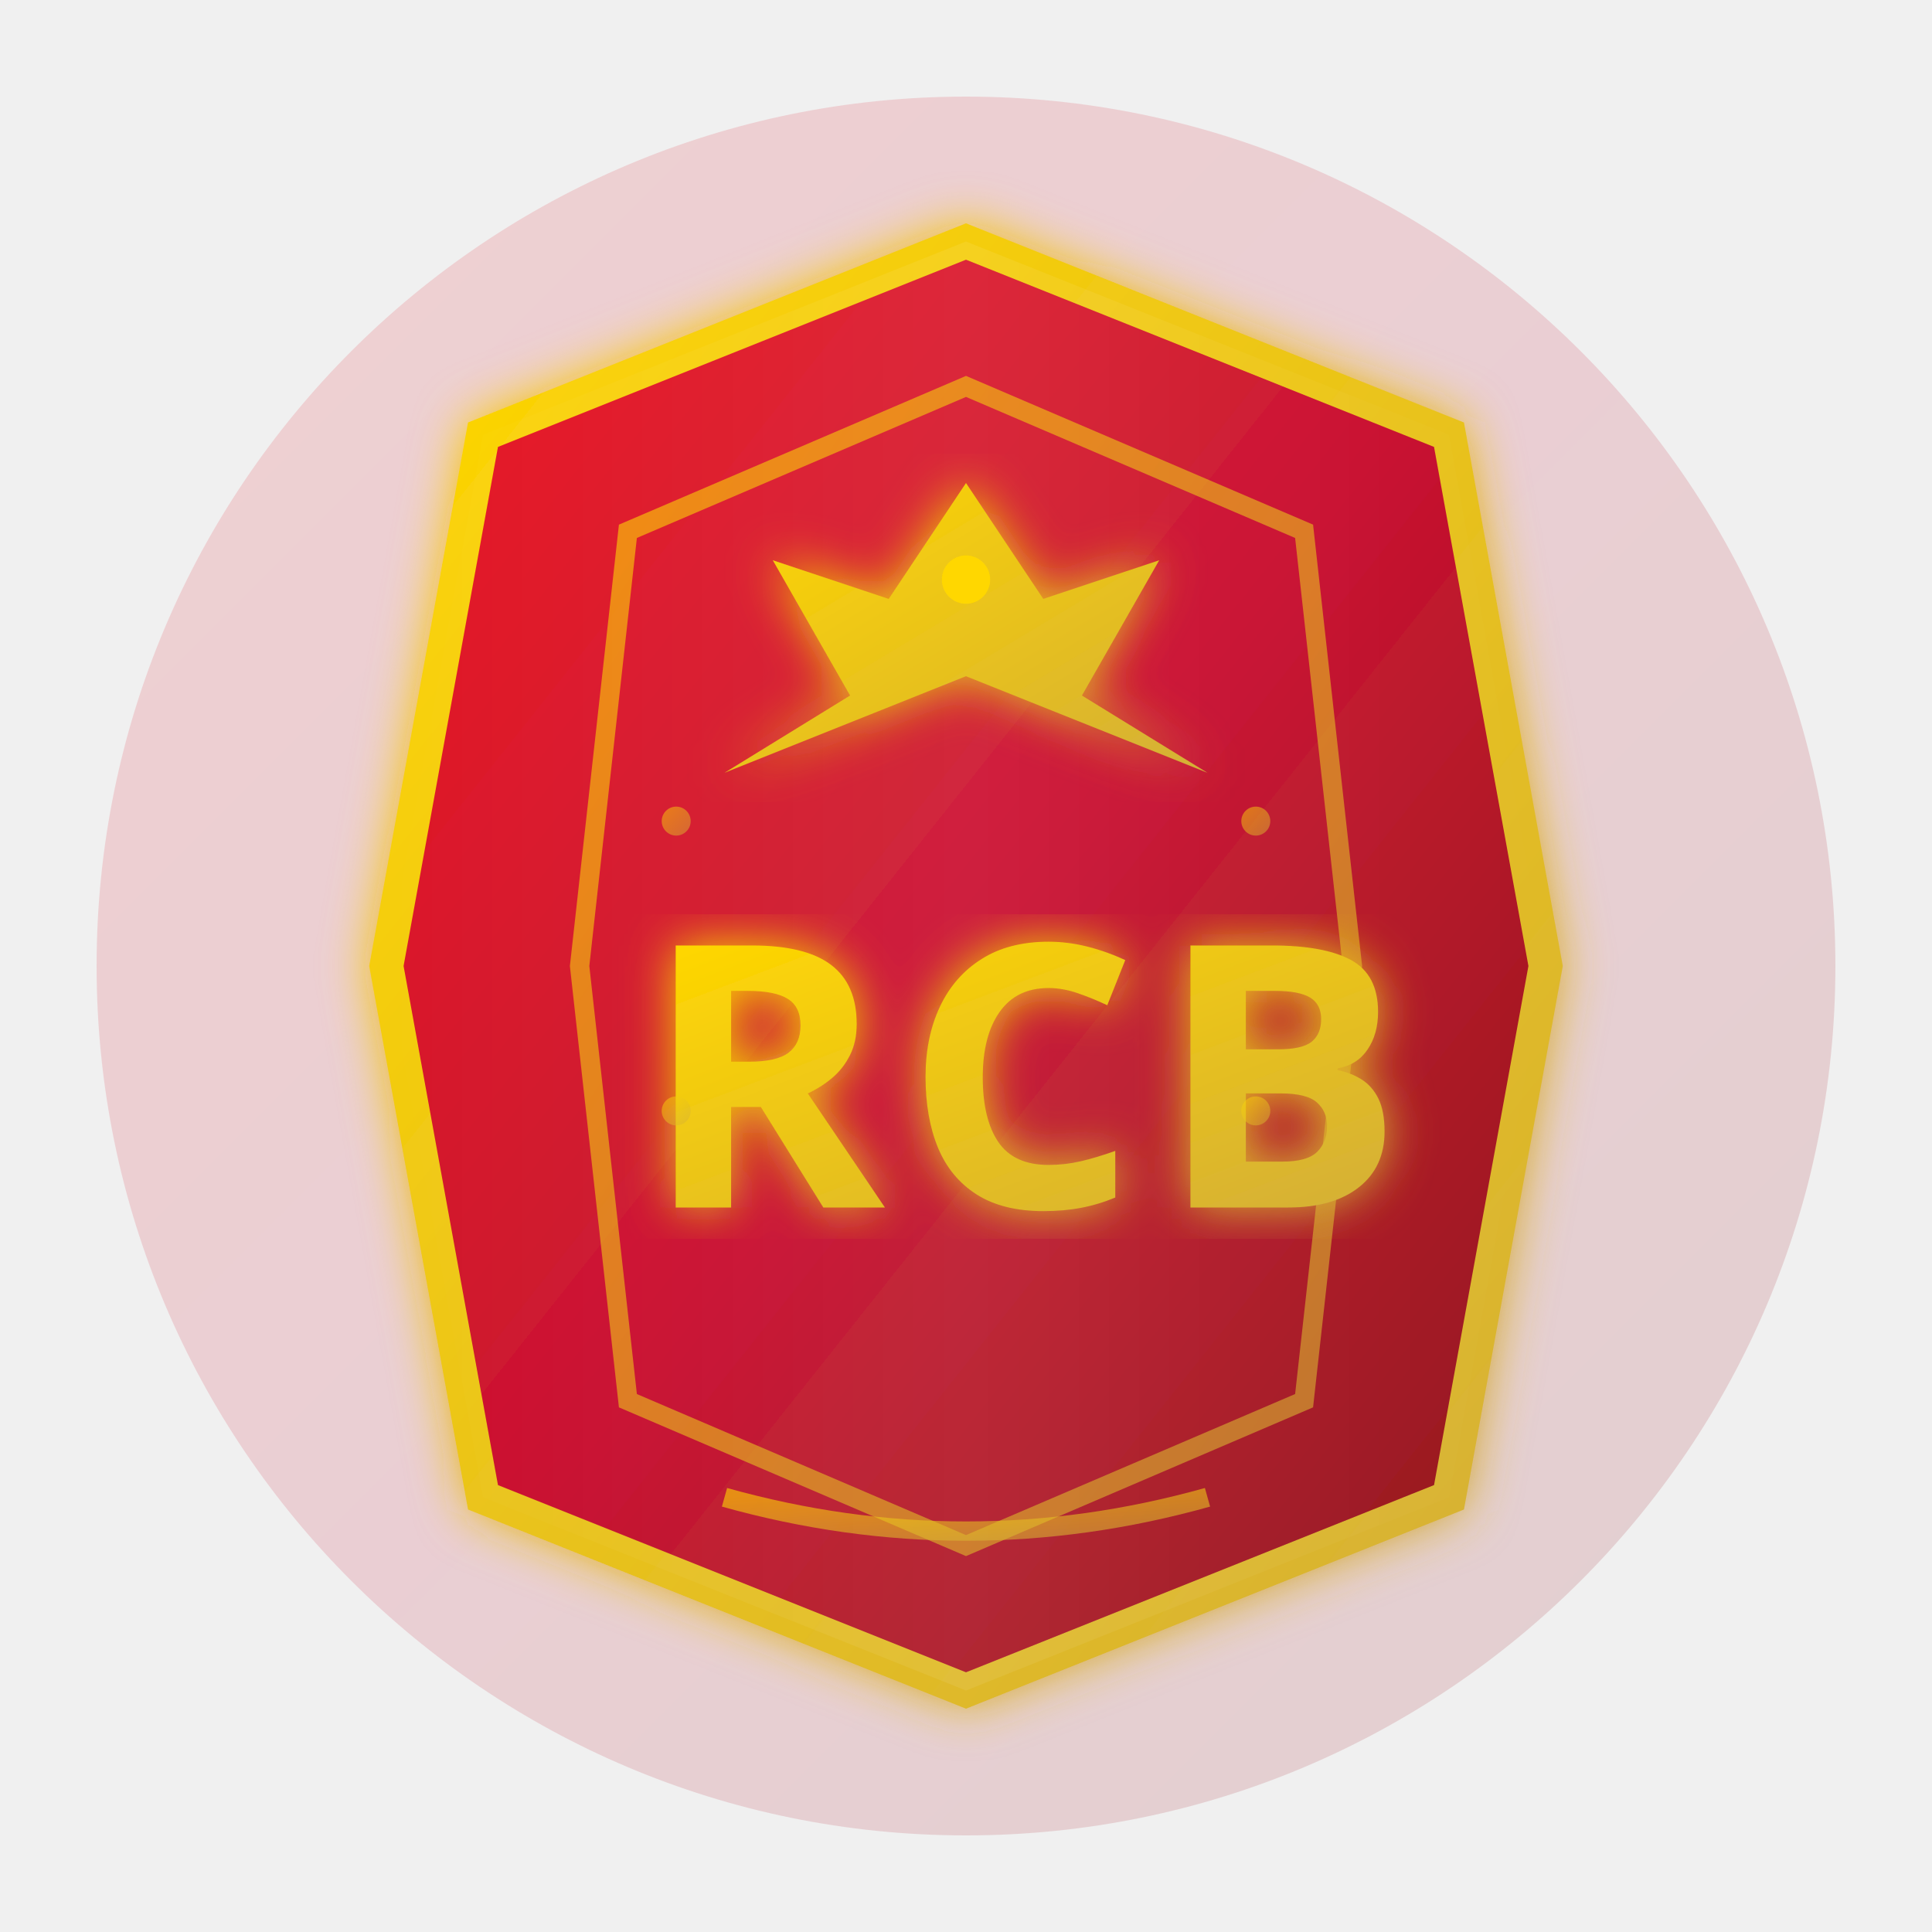
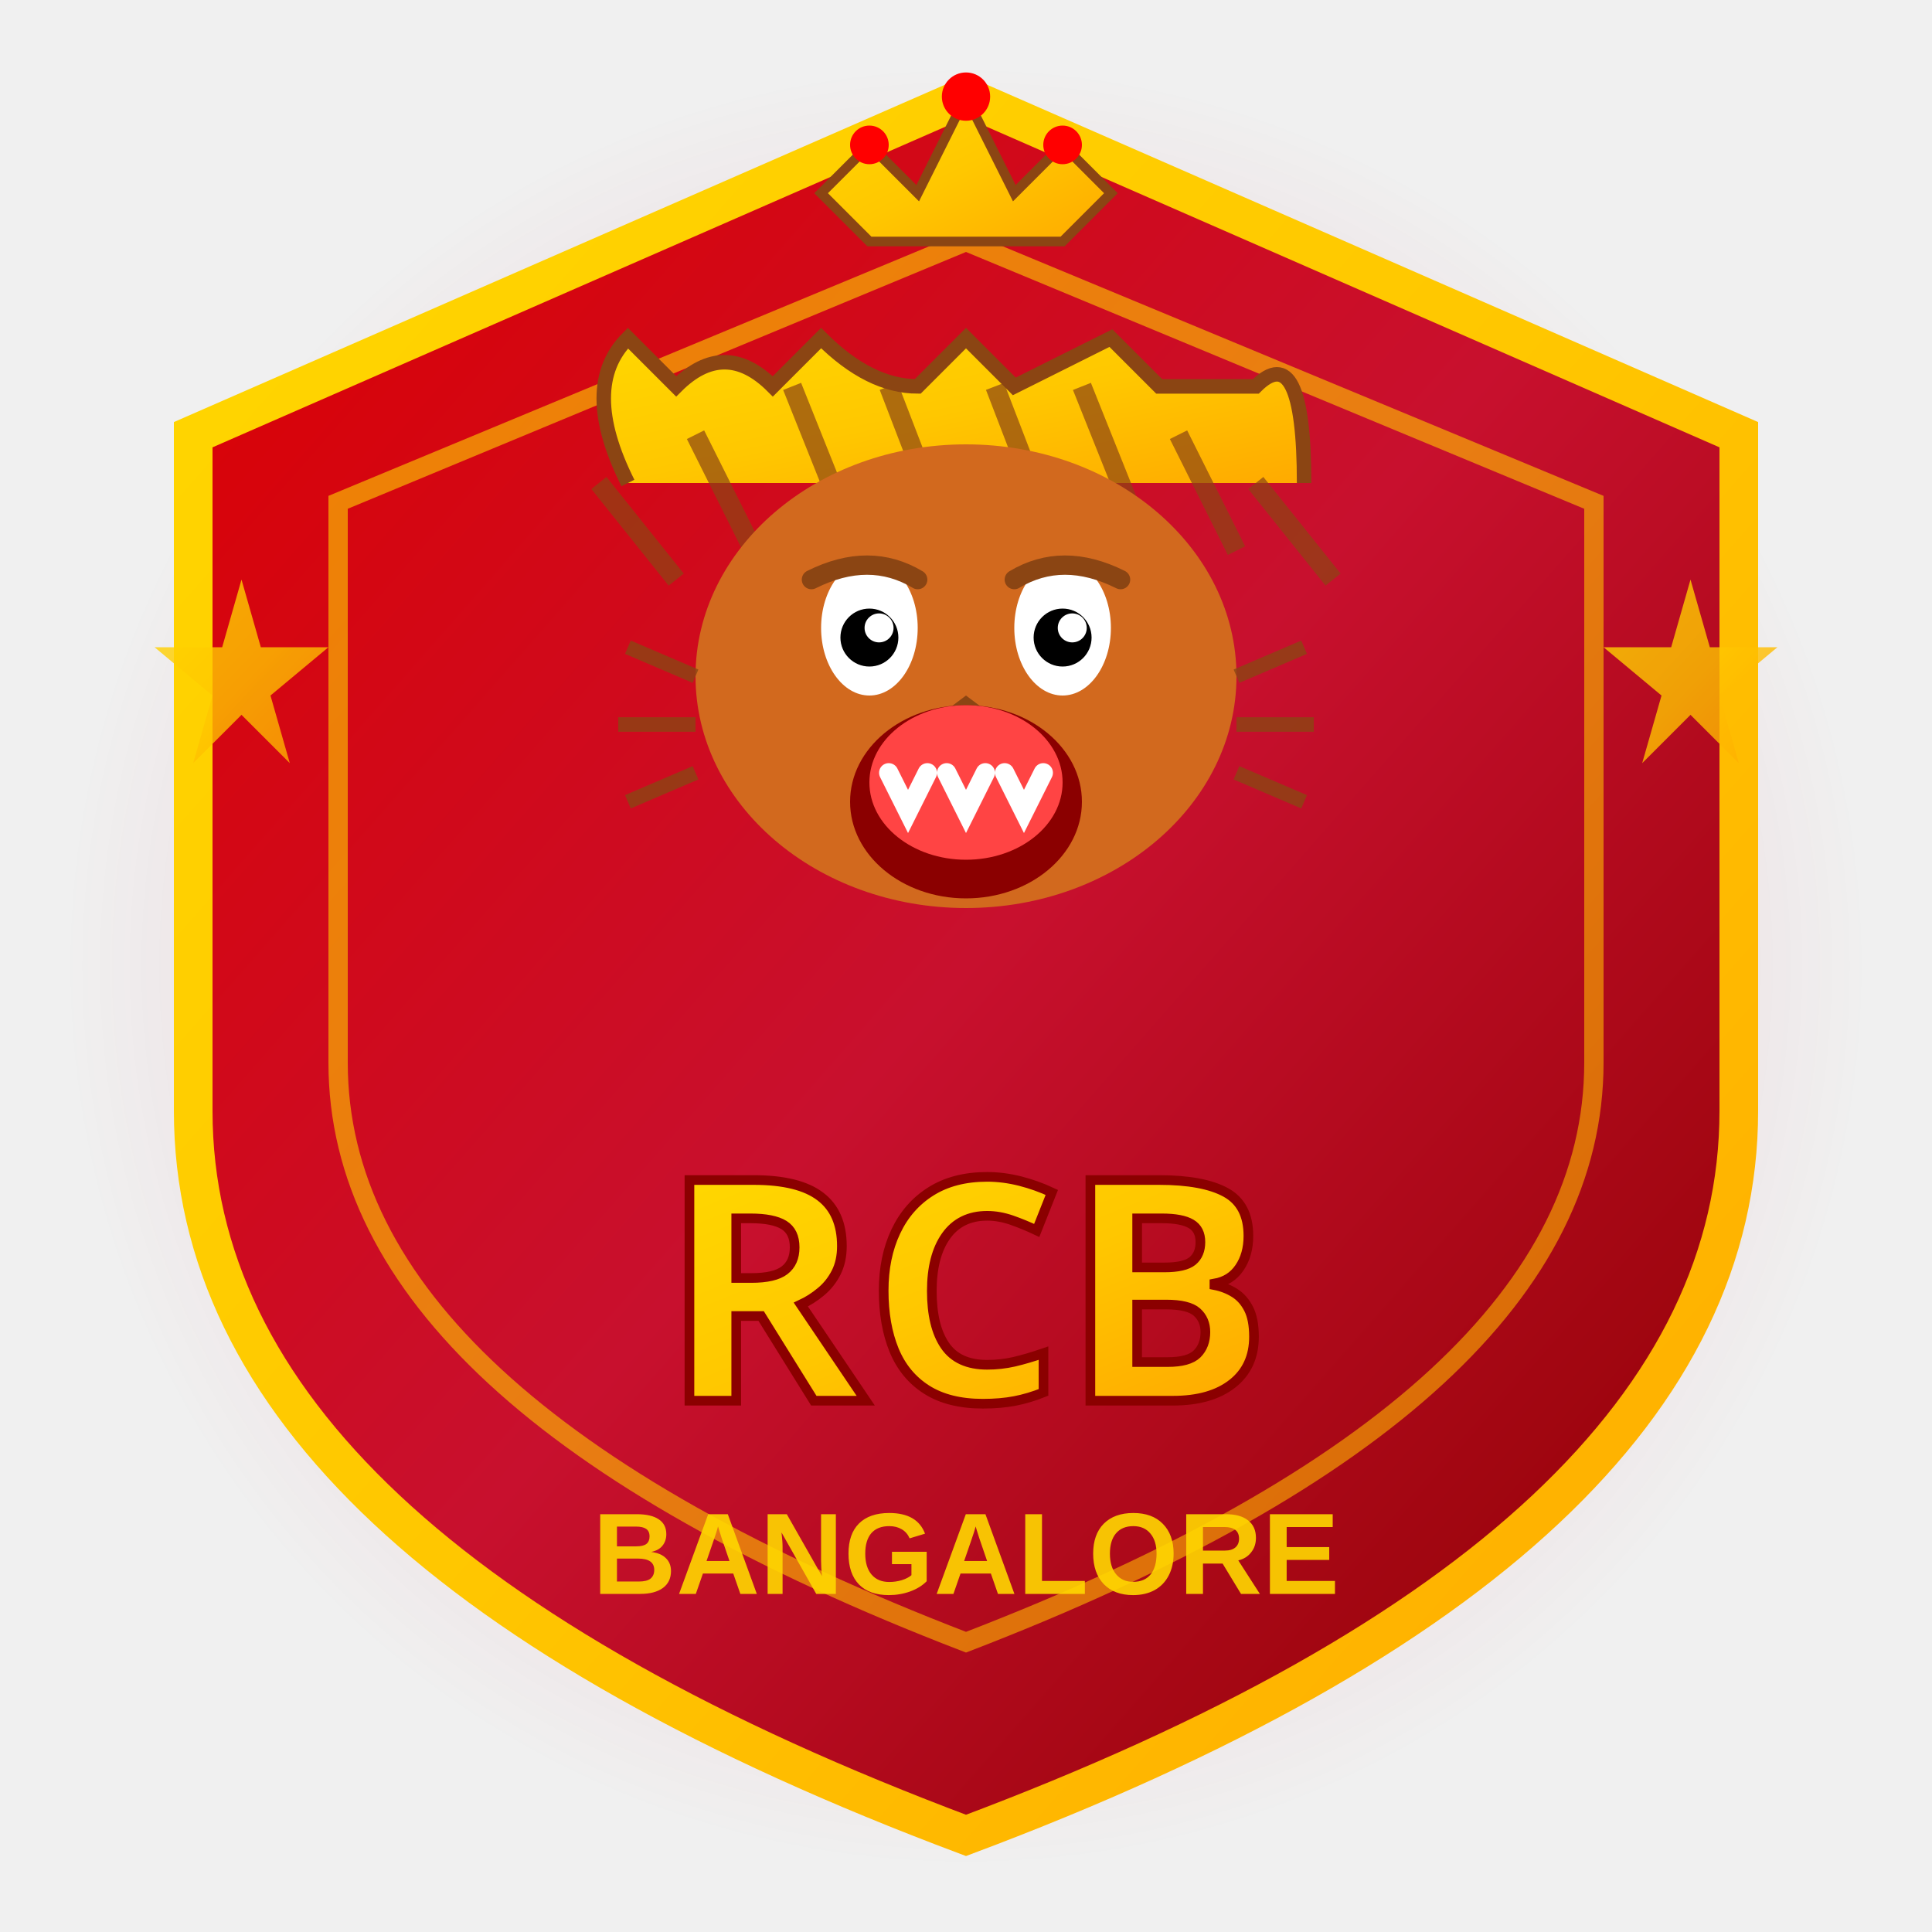
- <svg xmlns="http://www.w3.org/2000/svg" viewBox="0 0 200 200">
+ <svg xmlns="http://www.w3.org/2000/svg" width="200" height="200" viewBox="0 0 200 200">
  <defs>
-     <linearGradient id="rcb-red-premium" x1="0%" y1="0%" x2="100%" y2="100%">
-       <stop offset="0%" style="stop-color:#EC1C24;stop-opacity:1">
-         <animate attributeName="stop-color" values="#EC1C24;#FF2A35;#EC1C24" dur="4s" repeatCount="indefinite" />
-       </stop>
-       <stop offset="50%" style="stop-color:#C8102E;stop-opacity:1">
-         <animate attributeName="stop-color" values="#C8102E;#E91E2A;#C8102E" dur="4s" repeatCount="indefinite" />
-       </stop>
-       <stop offset="100%" style="stop-color:#8B1A1A;stop-opacity:1">
-         <animate attributeName="stop-color" values="#8B1A1A;#C8102E;#8B1A1A" dur="4s" repeatCount="indefinite" />
-       </stop>
+     <linearGradient id="rcb-premium-red" x1="0%" y1="0%" x2="100%" y2="100%">
+       <stop offset="0%" style="stop-color:#DC0000;stop-opacity:1" />
+       <stop offset="50%" style="stop-color:#C8102E;stop-opacity:1" />
+       <stop offset="100%" style="stop-color:#8B0000;stop-opacity:1" />
    </linearGradient>
-     <linearGradient id="rcb-gold-premium" x1="0%" y1="0%" x2="100%" y2="100%">
-       <stop offset="0%" style="stop-color:#FFD700;stop-opacity:1">
-         <animate attributeName="stop-color" values="#FFD700;#FFF700;#FFD700" dur="3s" repeatCount="indefinite" />
-       </stop>
-       <stop offset="100%" style="stop-color:#D4AF37;stop-opacity:1">
-         <animate attributeName="stop-color" values="#D4AF37;#FFD700;#D4AF37" dur="3s" repeatCount="indefinite" />
-       </stop>
+     <linearGradient id="rcb-premium-gold" x1="0%" y1="0%" x2="100%" y2="100%">
+       <stop offset="0%" style="stop-color:#FFD700;stop-opacity:1" />
+       <stop offset="50%" style="stop-color:#FFC700;stop-opacity:1" />
+       <stop offset="100%" style="stop-color:#FFAA00;stop-opacity:1" />
    </linearGradient>
-     <filter id="glow-premium">
-       <feGaussianBlur stdDeviation="2.5" result="coloredBlur">
-         <animate attributeName="stdDeviation" values="2.5;4;2.5" dur="3s" repeatCount="indefinite" />
-       </feGaussianBlur>
-       <feMerge>
-         <feMergeNode in="coloredBlur" />
-         <feMergeNode in="SourceGraphic" />
-       </feMerge>
-     </filter>
-     <linearGradient id="shimmer" x1="0%" y1="0%" x2="100%" y2="0%">
-       <stop offset="0%" style="stop-color:#FFFFFF;stop-opacity:0">
-         <animate attributeName="offset" values="-100%;200%" dur="4s" repeatCount="indefinite" />
-       </stop>
-       <stop offset="50%" style="stop-color:#FFFFFF;stop-opacity:0.3">
-         <animate attributeName="offset" values="-50%;250%" dur="4s" repeatCount="indefinite" />
-       </stop>
-       <stop offset="100%" style="stop-color:#FFFFFF;stop-opacity:0">
-         <animate attributeName="offset" values="0%;300%" dur="4s" repeatCount="indefinite" />
-       </stop>
-     </linearGradient>
+     <radialGradient id="rcb-glow" cx="50%" cy="50%">
+       <stop offset="0%" style="stop-color:#FF0000;stop-opacity:0.6" />
+       <stop offset="100%" style="stop-color:#C8102E;stop-opacity:0" />
+     </radialGradient>
  </defs>
-   <circle cx="100" cy="100" r="90" fill="url(#rcb-red-premium)" opacity="0.15">
-     <animate attributeName="r" values="90;92;90" dur="4s" repeatCount="indefinite" />
-   </circle>
-   <path d="M 100 25 L 150 45 L 160 100 L 150 155 L 100 175 L 50 155 L 40 100 L 50 45 Z" fill="url(#rcb-red-premium)" stroke="url(#rcb-gold-premium)" stroke-width="3.5" filter="url(#glow-premium)">
-     <animateTransform attributeName="transform" type="scale" values="1;1.01;1" dur="5s" repeatCount="indefinite" />
-   </path>
-   <path d="M 100 25 L 150 45 L 160 100 L 150 155 L 100 175 L 50 155 L 40 100 L 50 45 Z" fill="url(#shimmer)" opacity="0.25" />
-   <path d="M 100 40 L 135 55 L 140 100 L 135 145 L 100 160 L 65 145 L 60 100 L 65 55 Z" fill="none" stroke="url(#rcb-gold-premium)" stroke-width="2" opacity="0.6">
-     <animate attributeName="opacity" values="0.6;0.8;0.6" dur="3s" repeatCount="indefinite" />
-   </path>
-   <g filter="url(#glow-premium)">
-     <path d="M 100 50 L 108 62 L 120 58 L 112 72 L 125 80 L 100 70 L 75 80 L 88 72 L 80 58 L 92 62 Z" fill="url(#rcb-gold-premium)">
-       <animateTransform attributeName="transform" type="translate" values="0,0;0,-1;0,0" dur="3s" repeatCount="indefinite" />
-     </path>
-     <circle cx="100" cy="60" r="2.5" fill="#FFD700">
-       <animate attributeName="r" values="2.5;3;2.5" dur="2s" repeatCount="indefinite" />
-     </circle>
+   <circle cx="100" cy="100" r="95" fill="url(#rcb-glow)" opacity="0.4" />
+   <path d="M100 10 L180 45 L180 115 Q180 160 100 190 Q20 160 20 115 L20 45 Z" fill="url(#rcb-premium-red)" stroke="url(#rcb-premium-gold)" stroke-width="4" />
+   <path d="M100 25 L165 52 L165 110 Q165 145 100 170 Q35 145 35 110 L35 52 Z" fill="none" stroke="url(#rcb-premium-gold)" stroke-width="2" opacity="0.6" />
+   <g transform="translate(100, 75)">
+     <path d="M-35,-25 Q-40,-35 -35,-40 L-30,-35 Q-25,-40 -20,-35 L-15,-40 Q-10,-35 -5,-35 L0,-40 Q5,-35 5,-35 L15,-40 Q20,-35 20,-35 L30,-35 Q35,-40 35,-25" fill="url(#rcb-premium-gold)" stroke="#8B4513" stroke-width="1.5" />
+     <path d="M-38,-25 L-30,-15 M-28,-30 L-22,-18 M-18,-35 L-12,-20 M-8,-35 L-3,-22 M3,-35 L8,-22 M12,-35 L18,-20 M22,-30 L28,-18 M30,-25 L38,-15" stroke="#8B4513" stroke-width="2" fill="none" opacity="0.7" />
+     <ellipse cx="0" cy="-5" rx="28" ry="24" fill="#D2691E" />
+     <ellipse cx="-10" cy="-10" rx="5" ry="7" fill="#FFFFFF" />
+     <ellipse cx="10" cy="-10" rx="5" ry="7" fill="#FFFFFF" />
+     <circle cx="-10" cy="-9" r="3" fill="#000000" />
+     <circle cx="10" cy="-9" r="3" fill="#000000" />
+     <circle cx="-9" cy="-10" r="1.5" fill="#FFFFFF" />
+     <circle cx="11" cy="-10" r="1.5" fill="#FFFFFF" />
+     <path d="M-16,-15 Q-10,-18 -5,-15" stroke="#8B4513" stroke-width="2" fill="none" stroke-linecap="round" />
+     <path d="M5,-15 Q10,-18 16,-15" stroke="#8B4513" stroke-width="2" fill="none" stroke-linecap="round" />
+     <path d="M-4,0 L0,-3 L4,0 L0,3 Z" fill="#8B4513" />
+     <ellipse cx="0" cy="8" rx="12" ry="10" fill="#8B0000" />
+     <ellipse cx="0" cy="6" rx="10" ry="8" fill="#FF4444" />
+     <path d="M-8,5 L-6,9 L-4,5 M-2,5 L0,9 L2,5 M4,5 L6,9 L8,5" stroke="#FFFFFF" stroke-width="2" fill="none" stroke-linecap="round" />
+     <line x1="-28" y1="-5" x2="-35" y2="-8" stroke="#8B4513" stroke-width="1.5" opacity="0.8" />
+     <line x1="-28" y1="0" x2="-36" y2="0" stroke="#8B4513" stroke-width="1.5" opacity="0.8" />
+     <line x1="-28" y1="5" x2="-35" y2="8" stroke="#8B4513" stroke-width="1.5" opacity="0.8" />
+     <line x1="28" y1="-5" x2="35" y2="-8" stroke="#8B4513" stroke-width="1.5" opacity="0.8" />
+     <line x1="28" y1="0" x2="36" y2="0" stroke="#8B4513" stroke-width="1.5" opacity="0.8" />
+     <line x1="28" y1="5" x2="35" y2="8" stroke="#8B4513" stroke-width="1.5" opacity="0.8" />
  </g>
-   <text x="100" y="125" font-family="Arial Black, sans-serif" font-size="38" font-weight="900" text-anchor="middle" fill="url(#rcb-gold-premium)" filter="url(#glow-premium)" letter-spacing="2">
-     <animateTransform attributeName="transform" type="scale" values="1;1.02;1" dur="4s" repeatCount="indefinite" />
-     RCB
-   </text>
-   <g opacity="0.5">
-     <circle cx="70" cy="85" r="1.5" fill="url(#rcb-gold-premium)">
-       <animate attributeName="opacity" values="0.5;0.8;0.5" dur="2.5s" repeatCount="indefinite" />
-     </circle>
-     <circle cx="130" cy="85" r="1.5" fill="url(#rcb-gold-premium)">
-       <animate attributeName="opacity" values="0.5;0.8;0.5" dur="2.5s" repeatCount="indefinite" begin="1.25s" />
-     </circle>
-     <circle cx="70" cy="115" r="1.5" fill="url(#rcb-gold-premium)">
-       <animate attributeName="opacity" values="0.5;0.8;0.5" dur="2.5s" repeatCount="indefinite" begin="0.6s" />
-     </circle>
-     <circle cx="130" cy="115" r="1.5" fill="url(#rcb-gold-premium)">
-       <animate attributeName="opacity" values="0.5;0.8;0.5" dur="2.5s" repeatCount="indefinite" begin="1.85s" />
-     </circle>
-   </g>
-   <path d="M 75 155 Q 100 162 125 155" fill="none" stroke="url(#rcb-gold-premium)" stroke-width="2" opacity="0.6">
-     <animate attributeName="opacity" values="0.6;0.9;0.6" dur="3s" repeatCount="indefinite" />
-   </path>
+   <text x="100" y="145" font-family="Arial Black, sans-serif" font-size="32" font-weight="900" fill="url(#rcb-premium-gold)" text-anchor="middle" stroke="#8B0000" stroke-width="1">RCB</text>
+   <text x="100" y="165" font-family="Arial, sans-serif" font-size="12" font-weight="bold" fill="#FFD700" text-anchor="middle" opacity="0.9">BANGALORE</text>
+   <path d="M85,20 L90,15 L95,20 L100,10 L105,20 L110,15 L115,20 L110,25 L90,25 Z" fill="url(#rcb-premium-gold)" stroke="#8B4513" stroke-width="1" />
+   <circle cx="90" cy="15" r="2" fill="#FF0000" />
+   <circle cx="100" cy="10" r="2.5" fill="#FF0000" />
+   <circle cx="110" cy="15" r="2" fill="#FF0000" />
+   <polygon points="25,60 27,67 34,67 28,72 30,79 25,74 20,79 22,72 16,67 23,67" fill="url(#rcb-premium-gold)" opacity="0.8" />
+   <polygon points="175,60 177,67 184,67 178,72 180,79 175,74 170,79 172,72 166,67 173,67" fill="url(#rcb-premium-gold)" opacity="0.8" />
</svg>
